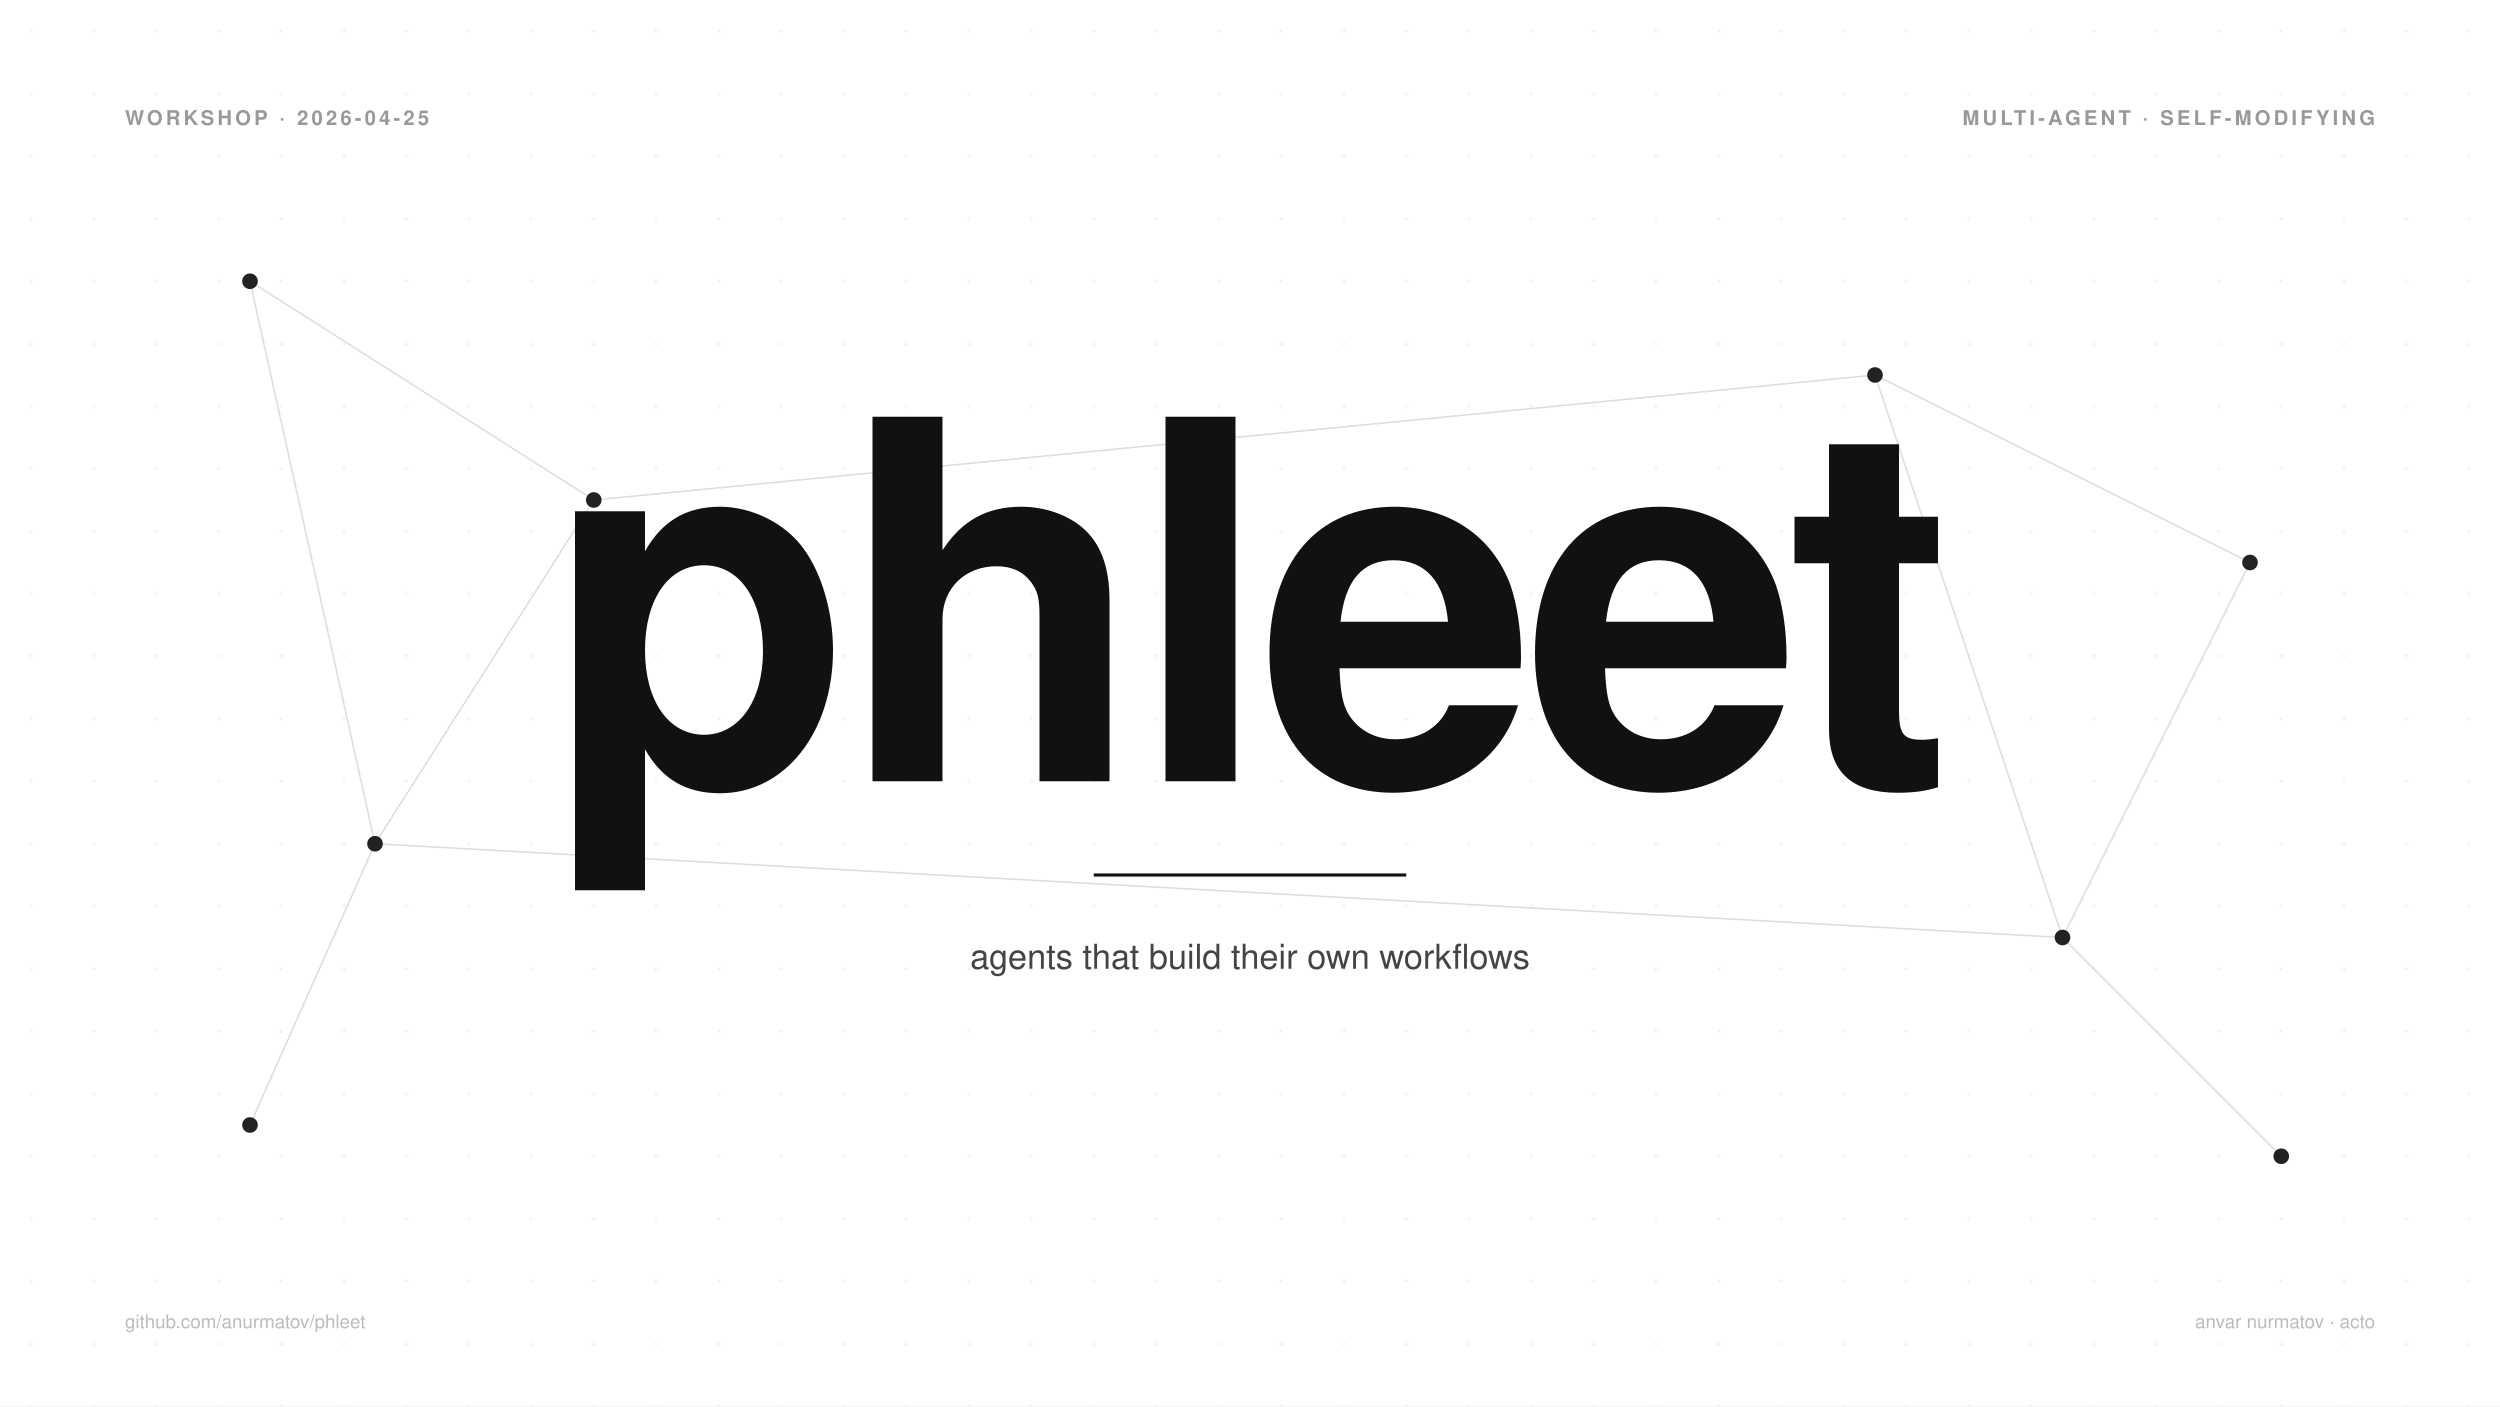
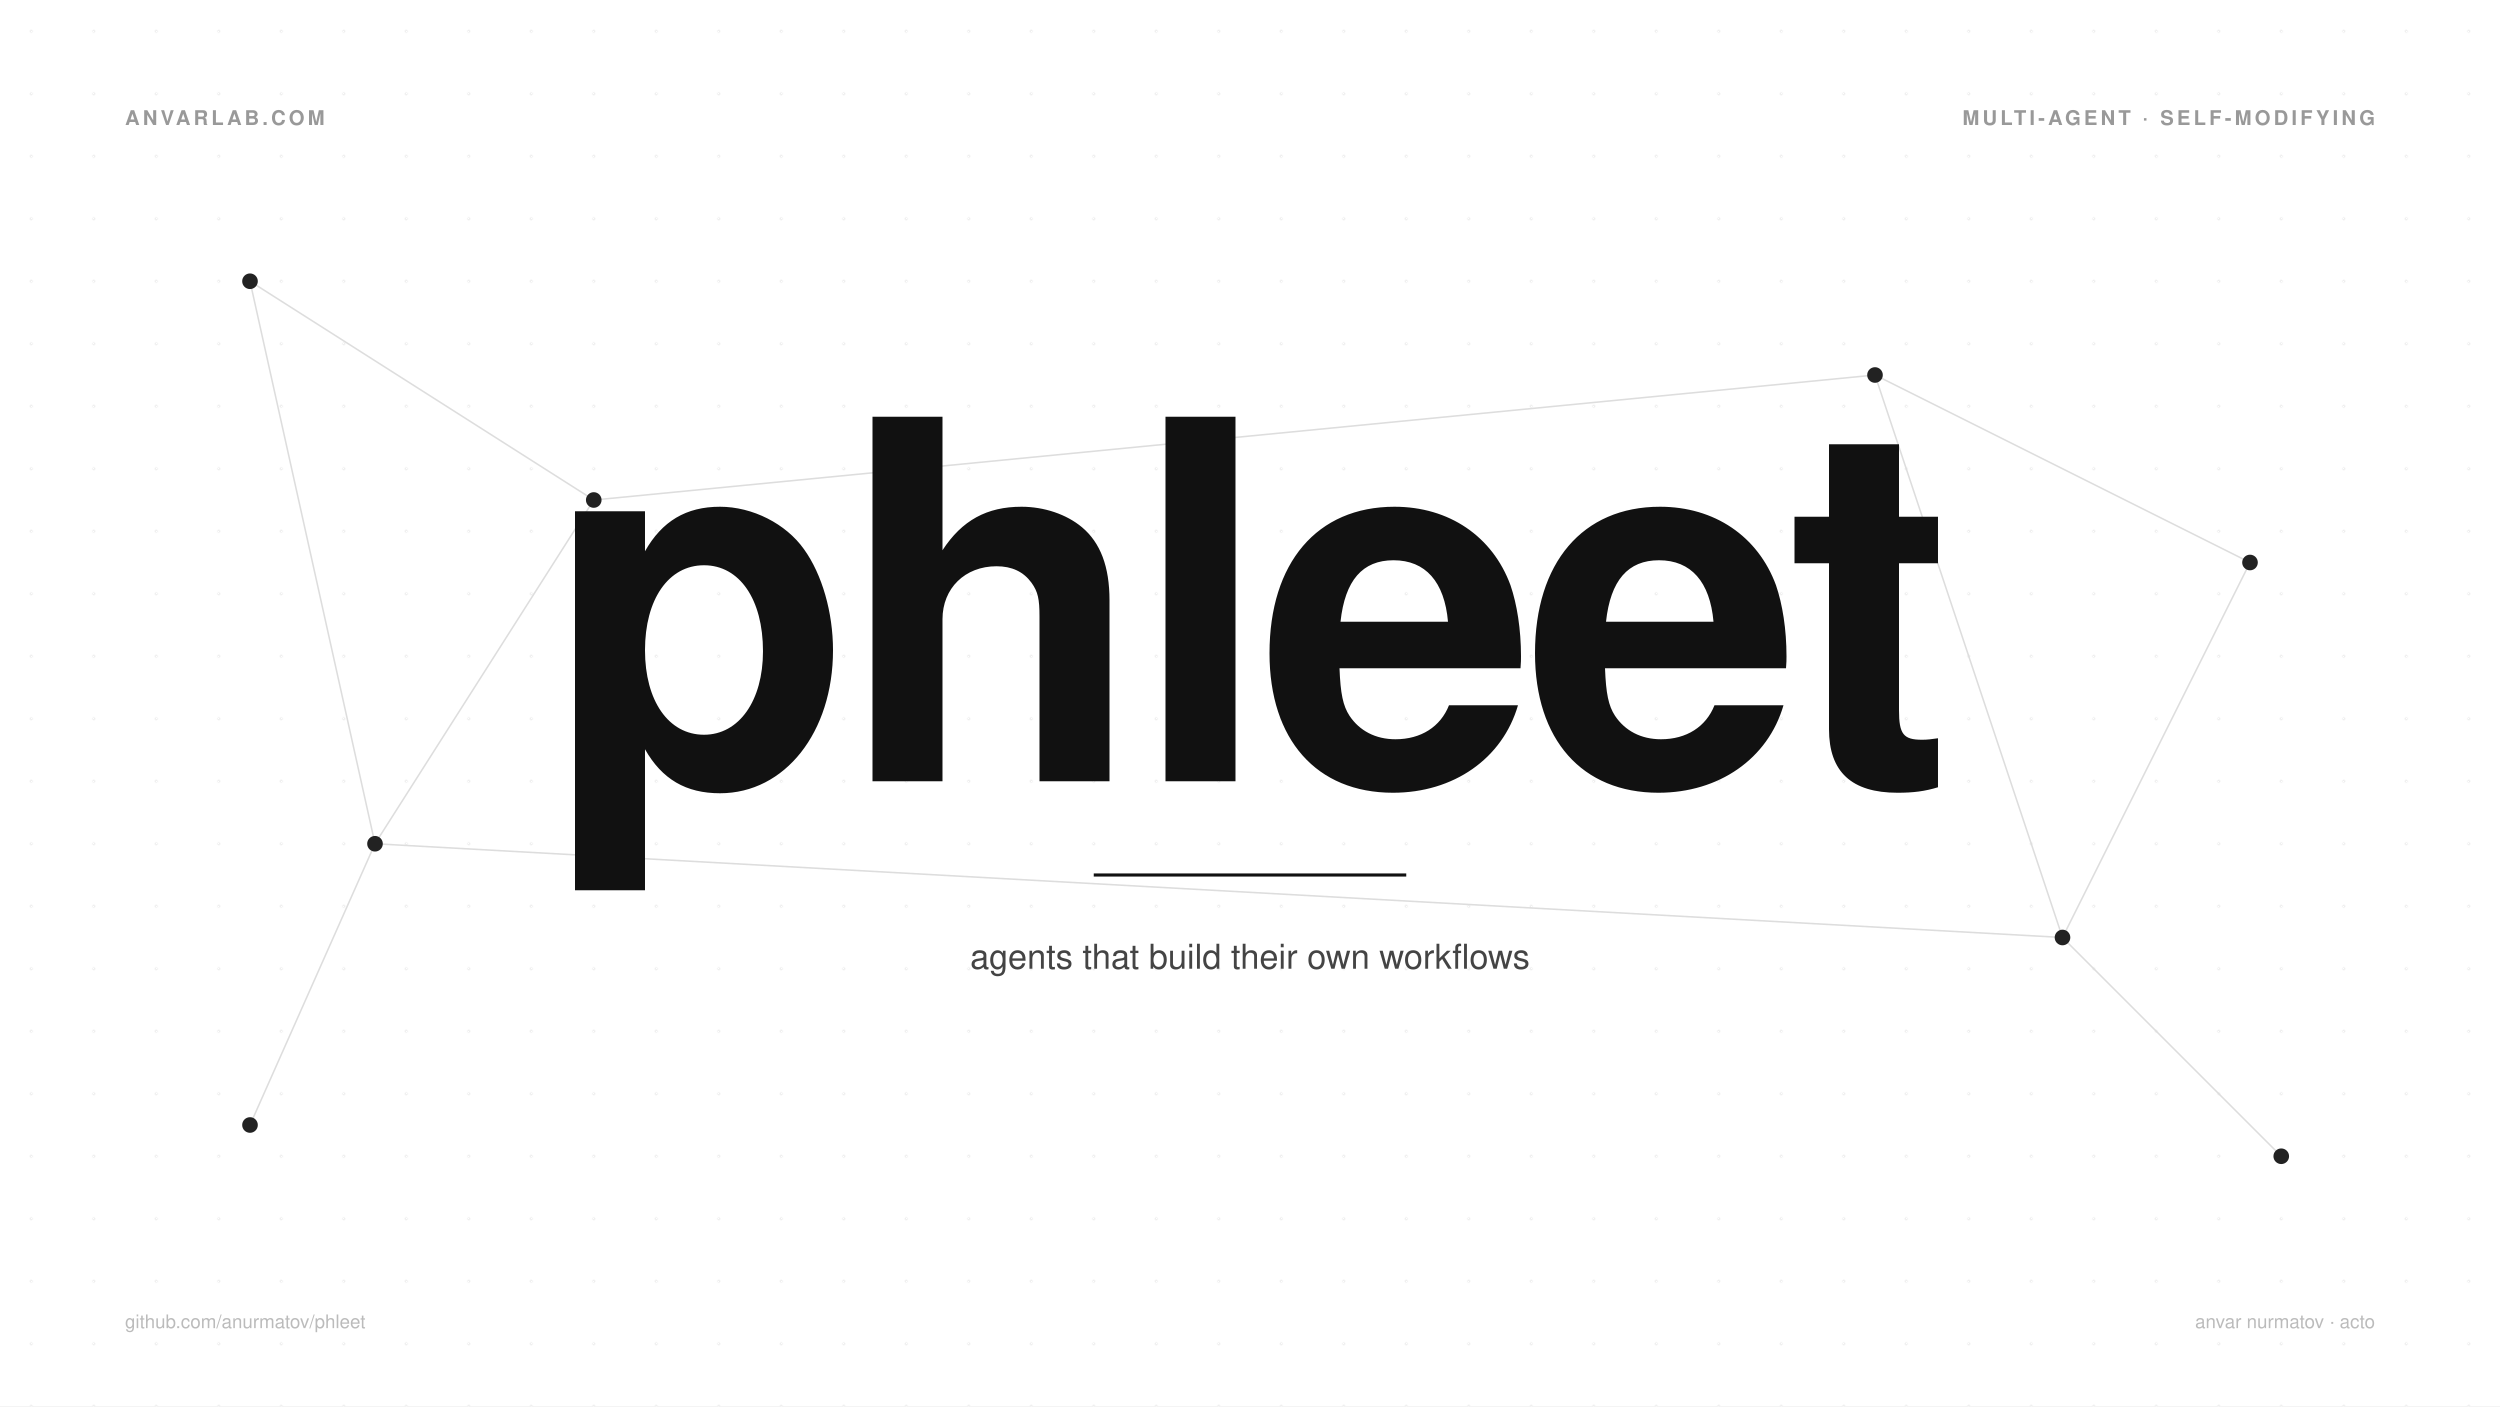
<svg xmlns="http://www.w3.org/2000/svg" viewBox="0 0 1600 900" font-family="-apple-system, BlinkMacSystemFont, 'Segoe UI', Helvetica, Arial, sans-serif">
  <rect width="1600" height="900" fill="#ffffff" />
  <defs>
    <pattern id="dotgrid" x="0" y="0" width="40" height="40" patternUnits="userSpaceOnUse">
      <circle cx="20" cy="20" r="1" fill="#eee" />
    </pattern>
  </defs>
  <rect width="1600" height="900" fill="url(#dotgrid)" />
  <g stroke="#ddd" stroke-width="1" fill="none">
    <line x1="160" y1="180" x2="380" y2="320" />
    <line x1="380" y1="320" x2="240" y2="540" />
    <line x1="240" y1="540" x2="160" y2="720" />
    <line x1="160" y1="180" x2="240" y2="540" />
    <line x1="1200" y1="240" x2="1440" y2="360" />
    <line x1="1200" y1="240" x2="1320" y2="600" />
    <line x1="1440" y1="360" x2="1320" y2="600" />
    <line x1="1320" y1="600" x2="1460" y2="740" />
    <line x1="380" y1="320" x2="1200" y2="240" />
    <line x1="240" y1="540" x2="1320" y2="600" />
  </g>
  <g fill="#222">
    <circle cx="160" cy="180" r="5" />
    <circle cx="380" cy="320" r="5" />
    <circle cx="240" cy="540" r="5" />
    <circle cx="160" cy="720" r="5" />
    <circle cx="1200" cy="240" r="5" />
    <circle cx="1440" cy="360" r="5" />
    <circle cx="1320" cy="600" r="5" />
    <circle cx="1460" cy="740" r="5" />
  </g>
-   <text x="80" y="80" font-size="13" fill="#999" font-weight="600" letter-spacing="2">WORKSHOP · 2026-04-25</text>
+   <text x="80" y="80" font-size="13" fill="#999" font-weight="600" letter-spacing="2">ANVARLAB.COM</text>
  <text x="1520" y="80" text-anchor="end" font-size="13" fill="#999" font-weight="600" letter-spacing="2">MULTI-AGENT · SELF-MODIFYING</text>
  <text x="800" y="500" text-anchor="middle" font-size="320" font-weight="800" fill="#111" letter-spacing="-8">phleet</text>
  <line x1="700" y1="560" x2="900" y2="560" stroke="#111" stroke-width="2" />
  <text x="800" y="620" text-anchor="middle" font-size="22" fill="#444" font-weight="500">agents that build their own workflows</text>
  <text x="80" y="850" font-size="12" fill="#bbb" font-weight="500">github.com/anurmatov/phleet</text>
  <text x="1520" y="850" text-anchor="end" font-size="12" fill="#bbb" font-weight="500">anvar nurmatov · acto</text>
</svg>
